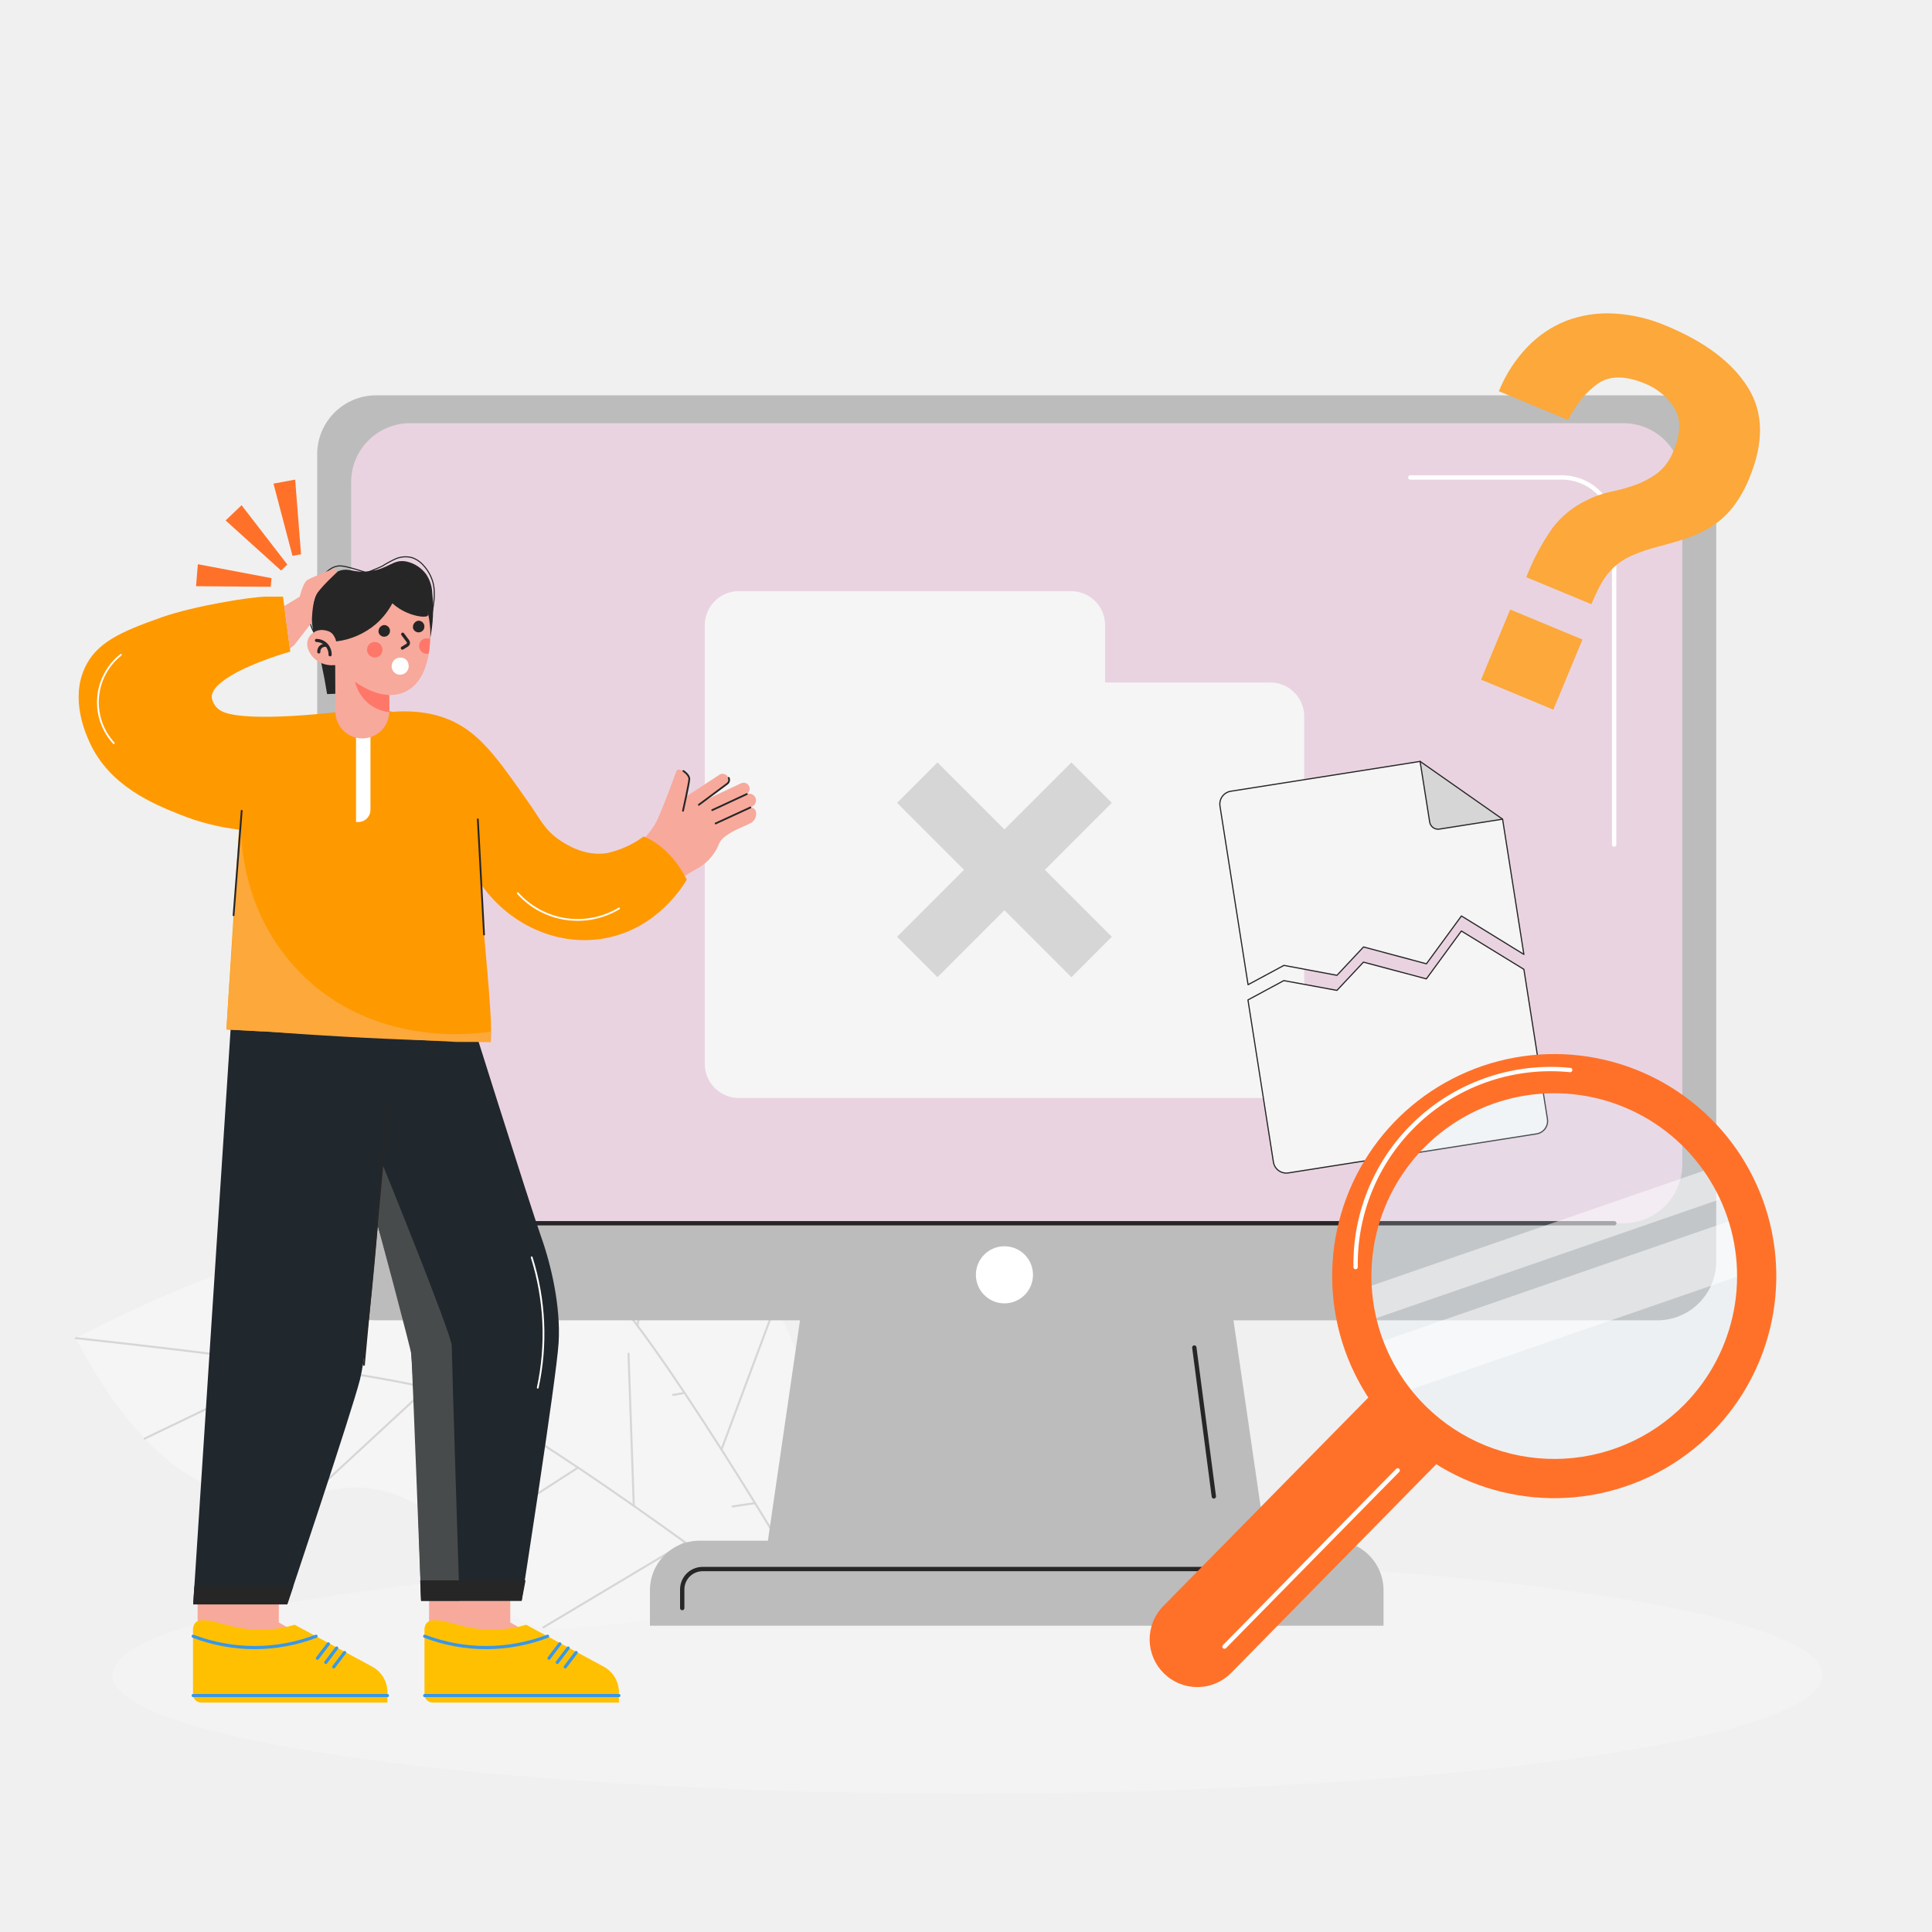
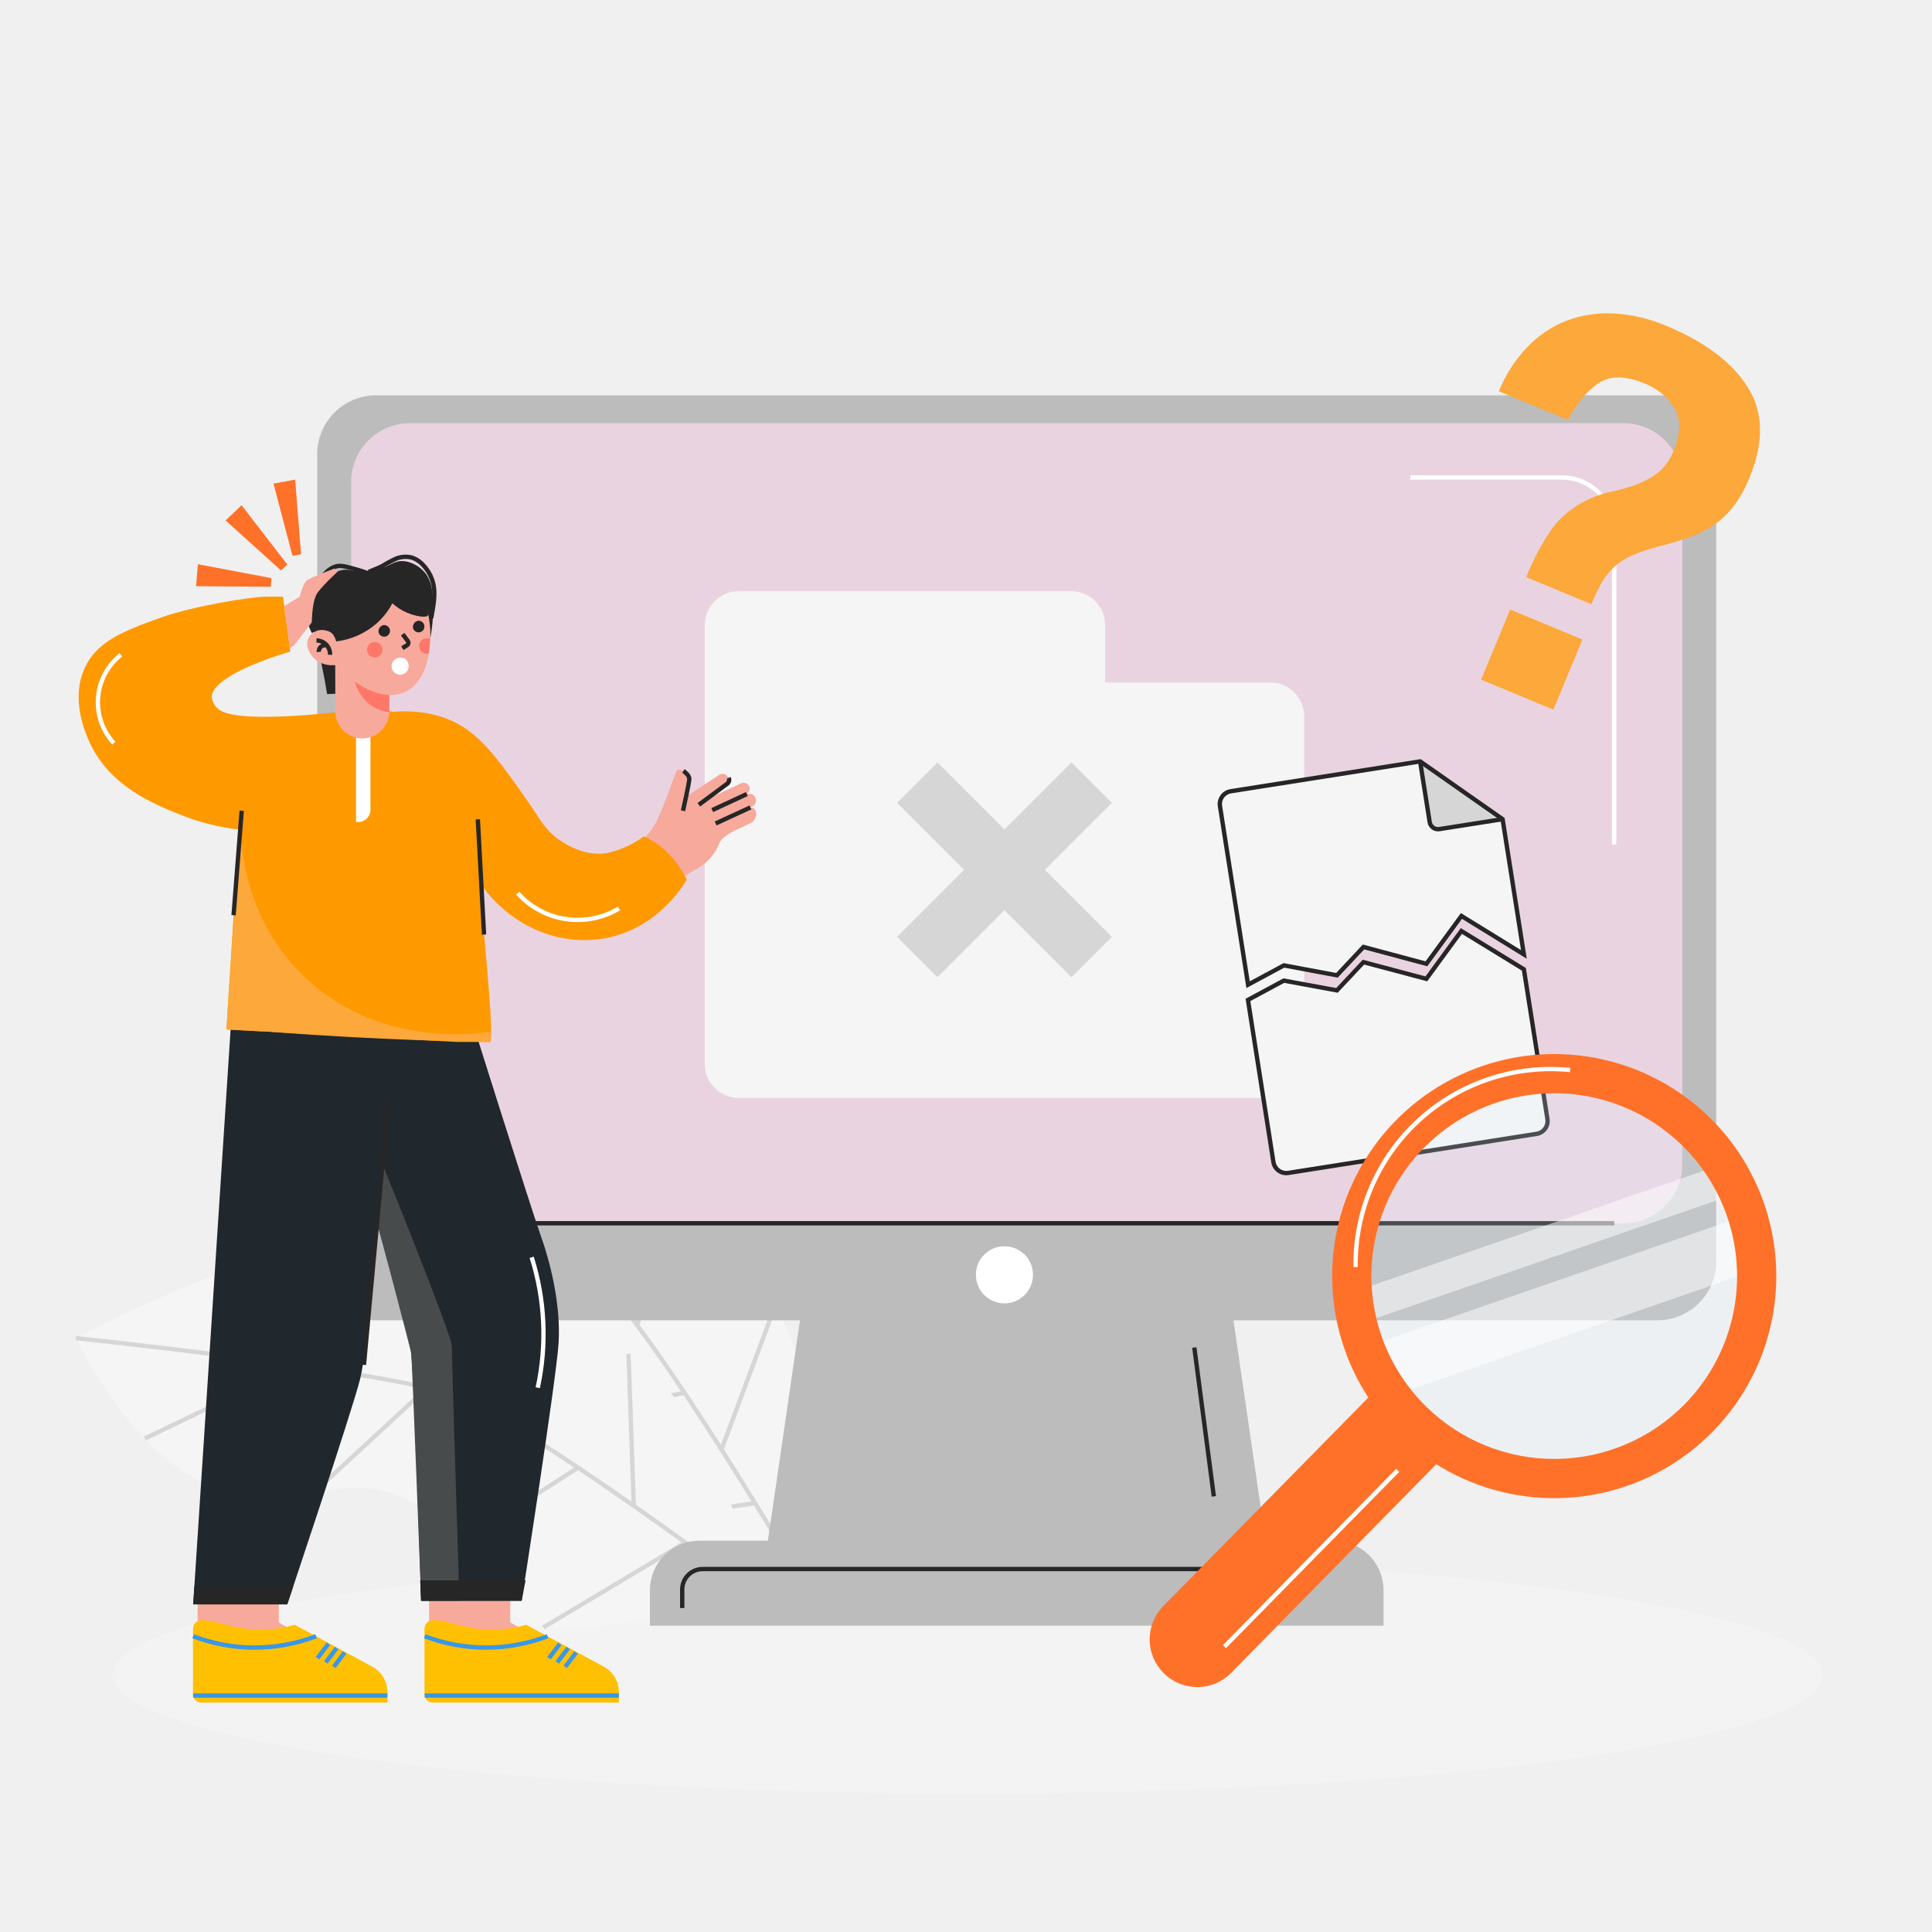
<svg xmlns="http://www.w3.org/2000/svg" width="446" height="446" viewBox="0 0 446 446" fill="none">
  <path opacity="0.5" d="M223.347 414.057C332.378 414.057 420.765 401.801 420.765 386.682C420.765 371.563 332.378 359.307 223.347 359.307C114.316 359.307 25.93 371.563 25.93 386.682C25.93 401.801 114.316 414.057 223.347 414.057Z" fill="#F5F5F5" />
  <path d="M187.826 337.533C187.882 333.758 187.634 329.984 187.085 326.249C186.515 322.387 184.713 310.077 178.219 300.774C168.407 286.707 157.284 292.977 145.884 278.474C139.355 270.151 141.192 265.789 133.735 259.126C127.143 253.248 120.061 251.098 112.523 249.84C93.443 246.7 62.312 249.644 62.312 249.644C64.989 279.812 75.086 292.291 83.837 298.106C96.119 306.277 105.566 301.273 116.519 311.049C130.765 323.796 121.407 338.175 134.689 351.448C134.689 351.448 140.505 357.246 185.658 365.827L187.826 337.533Z" fill="#F5F5F5" />
-   <path d="M185.676 365.8C185.676 365.8 150.79 306.429 137.508 294.797C124.226 283.165 62.312 249.617 62.312 249.617" stroke="#D6D6D6" stroke-width="0.47" stroke-linecap="round" stroke-linejoin="round" />
-   <path d="M107.111 274.932L68.148 277.118" stroke="#D6D6D6" stroke-width="0.47" stroke-linecap="round" stroke-linejoin="round" />
-   <path d="M115.164 279.758L117.751 250.857" stroke="#D6D6D6" stroke-width="0.47" stroke-linecap="round" stroke-linejoin="round" />
-   <path d="M132.879 291.202L99.152 303.664" stroke="#D6D6D6" stroke-width="0.47" stroke-linecap="round" stroke-linejoin="round" />
-   <path d="M147.145 306.018L151.489 284.111" stroke="#D6D6D6" stroke-width="0.47" stroke-linecap="round" stroke-linejoin="round" />
-   <path d="M158.033 321.539L125.359 327.507" stroke="#D6D6D6" stroke-width="0.47" stroke-linecap="round" stroke-linejoin="round" />
-   <path d="M166.555 334.625L178.846 301.701" stroke="#D6D6D6" stroke-width="0.47" stroke-linecap="round" stroke-linejoin="round" />
-   <path d="M174.305 346.997L136.52 352.563" stroke="#D6D6D6" stroke-width="0.47" stroke-linecap="round" stroke-linejoin="round" />
+   <path d="M185.676 365.8C185.676 365.8 150.79 306.429 137.508 294.797C124.226 283.165 62.312 249.617 62.312 249.617" stroke="#D6D6D6" strokeWidth="0.47" strokeLinecap="round" strokeLinejoin="round" />
+   <path d="M107.111 274.932L68.148 277.118" stroke="#D6D6D6" strokeWidth="0.47" strokeLinecap="round" strokeLinejoin="round" />
+   <path d="M115.164 279.758L117.751 250.857" stroke="#D6D6D6" strokeWidth="0.47" strokeLinecap="round" strokeLinejoin="round" />
+   <path d="M132.879 291.202L99.152 303.664" stroke="#D6D6D6" strokeWidth="0.47" strokeLinecap="round" strokeLinejoin="round" />
+   <path d="M147.145 306.018L151.489 284.111" stroke="#D6D6D6" strokeWidth="0.47" strokeLinecap="round" strokeLinejoin="round" />
+   <path d="M158.033 321.539L125.359 327.507" stroke="#D6D6D6" strokeWidth="0.47" strokeLinecap="round" strokeLinejoin="round" />
+   <path d="M166.555 334.625L178.846 301.701" stroke="#D6D6D6" strokeWidth="0.47" strokeLinecap="round" strokeLinejoin="round" />
+   <path d="M174.305 346.997L136.52 352.563" stroke="#D6D6D6" strokeWidth="0.47" strokeLinecap="round" strokeLinejoin="round" />
  <path d="M167.088 342.18C165.696 338.67 164.023 335.279 162.084 332.038C160.095 328.693 153.717 317.998 144.164 311.888C129.723 302.638 121.864 312.682 105.746 303.61C96.54 298.41 96.567 293.682 87.121 290.382C78.78 287.465 71.412 288.17 63.973 289.9C45.143 294.298 17.5 308.909 17.5 308.909C31.46 335.785 45.607 343.438 55.918 345.481C70.387 348.335 77.21 340.129 91.063 344.954C109.091 351.27 105.96 368.146 123.309 375.327C123.309 375.327 130.9 378.467 175.937 369.136L167.088 342.18Z" fill="#F5F5F5" />
-   <path d="M175.91 369.127C175.91 369.127 120.981 327.596 104.256 321.923C87.531 316.25 17.5 308.909 17.5 308.909" stroke="#D6D6D6" stroke-width="0.47" stroke-linecap="round" stroke-linejoin="round" />
-   <path d="M68.578 315.188L33.406 332.092" stroke="#D6D6D6" stroke-width="0.47" stroke-linecap="round" stroke-linejoin="round" />
-   <path d="M77.852 316.562L69.199 288.874" stroke="#D6D6D6" stroke-width="0.47" stroke-linecap="round" stroke-linejoin="round" />
-   <path d="M98.601 320.371L72.207 344.776" stroke="#D6D6D6" stroke-width="0.47" stroke-linecap="round" stroke-linejoin="round" />
-   <path d="M117.448 328.604L113.086 306.705" stroke="#D6D6D6" stroke-width="0.47" stroke-linecap="round" stroke-linejoin="round" />
-   <path d="M133.442 338.791L105.531 356.791" stroke="#D6D6D6" stroke-width="0.47" stroke-linecap="round" stroke-linejoin="round" />
-   <path d="M146.312 347.621L145.09 312.503" stroke="#D6D6D6" stroke-width="0.47" stroke-linecap="round" stroke-linejoin="round" />
-   <path d="M158.212 356.095L125.422 375.684" stroke="#D6D6D6" stroke-width="0.47" stroke-linecap="round" stroke-linejoin="round" />
+   <path d="M175.91 369.127C175.91 369.127 120.981 327.596 104.256 321.923C87.531 316.25 17.5 308.909 17.5 308.909" stroke="#D6D6D6" strokeWidth="0.47" strokeLinecap="round" strokeLinejoin="round" />
+   <path d="M68.578 315.188L33.406 332.092" stroke="#D6D6D6" strokeWidth="0.47" strokeLinecap="round" strokeLinejoin="round" />
+   <path d="M77.852 316.562L69.199 288.874" stroke="#D6D6D6" strokeWidth="0.47" strokeLinecap="round" strokeLinejoin="round" />
+   <path d="M98.601 320.371L72.207 344.776" stroke="#D6D6D6" strokeWidth="0.47" strokeLinecap="round" strokeLinejoin="round" />
+   <path d="M117.448 328.604L113.086 306.705" stroke="#D6D6D6" strokeWidth="0.47" strokeLinecap="round" strokeLinejoin="round" />
+   <path d="M133.442 338.791L105.531 356.791" stroke="#D6D6D6" strokeWidth="0.47" strokeLinecap="round" strokeLinejoin="round" />
+   <path d="M146.312 347.621L145.09 312.503" stroke="#D6D6D6" strokeWidth="0.47" strokeLinecap="round" strokeLinejoin="round" />
+   <path d="M158.212 356.095L125.422 375.684" stroke="#D6D6D6" strokeWidth="0.47" strokeLinecap="round" strokeLinejoin="round" />
  <path d="M294.181 369.574H175.242L186.695 290.926H282.728L294.181 369.574Z" fill="#BCBCBC" />
  <path d="M382.586 91.26H86.826C79.313 91.26 73.223 97.351 73.223 104.863V291.193C73.223 298.706 79.313 304.796 86.826 304.796H382.586C390.099 304.796 396.189 298.706 396.189 291.193V104.863C396.189 97.351 390.099 91.26 382.586 91.26Z" fill="#BCBCBC" />
  <path d="M374.754 97.692H94.665C87.153 97.692 81.062 103.782 81.062 111.295V268.795C81.062 276.308 87.153 282.398 94.665 282.398H374.754C382.266 282.398 388.357 276.308 388.357 268.795V111.295C388.357 103.782 382.266 97.692 374.754 97.692Z" fill="#EAD3E0" />
  <path d="M319.39 375.3H150.035V367.121C150.035 364.089 151.237 361.181 153.377 359.034C155.517 356.888 158.421 355.677 161.453 355.667H307.937C310.975 355.667 313.888 356.874 316.036 359.022C318.184 361.17 319.39 364.083 319.39 367.121V375.3Z" fill="#BCBCBC" />
-   <path d="M91.082 282.389H372.66" stroke="#262626" stroke-linecap="round" stroke-linejoin="round" />
-   <path d="M157.492 371.215V366.915C157.492 365.669 157.987 364.473 158.869 363.591C159.751 362.71 160.946 362.214 162.193 362.214H289.214" stroke="#262626" stroke-linecap="round" stroke-linejoin="round" />
-   <path d="M275.707 311.076L280.212 345.445" stroke="#262626" stroke-linecap="round" stroke-linejoin="round" />
+   <path d="M91.082 282.389H372.66" stroke="#262626" strokeLinecap="round" strokeLinejoin="round" />
+   <path d="M157.492 371.215V366.915C157.492 365.669 157.987 364.473 158.869 363.591C159.751 362.71 160.946 362.214 162.193 362.214H289.214" stroke="#262626" strokeLinecap="round" strokeLinejoin="round" />
+   <path d="M275.707 311.076L280.212 345.445" stroke="#262626" strokeLinecap="round" strokeLinejoin="round" />
  <path d="M231.873 300.881C235.514 300.881 238.465 297.929 238.465 294.289C238.465 290.648 235.514 287.697 231.873 287.697C228.233 287.697 225.281 290.648 225.281 294.289C225.281 297.929 228.233 300.881 231.873 300.881Z" fill="white" />
-   <path d="M325.578 110.225H360.553C363.754 110.225 366.824 111.496 369.087 113.759C371.351 116.023 372.622 119.093 372.622 122.293V194.965" stroke="white" stroke-linecap="round" stroke-linejoin="round" />
+   <path d="M325.578 110.225H360.553C363.754 110.225 366.824 111.496 369.087 113.759C371.351 116.023 372.622 119.093 372.622 122.293V194.965" stroke="white" strokeLinecap="round" strokeLinejoin="round" />
  <path d="M352.339 133.247C353.882 129.266 355.891 125.481 358.324 121.972C360.354 119.27 362.999 117.089 366.04 115.612C367.867 114.653 369.818 113.951 371.838 113.525C373.784 113.125 375.701 112.592 377.573 111.928C379.362 111.282 381.047 110.381 382.578 109.252C384.295 107.889 385.601 106.077 386.351 104.016C388.028 99.972 388.09 96.702 386.538 94.204C384.905 91.611 382.481 89.613 379.625 88.504C375.266 86.72 371.755 86.688 369.091 88.406C366.415 90.19 364.042 93 361.955 96.943L346.014 90.315C347.527 86.536 349.75 83.081 352.562 80.137C355.101 77.471 358.191 75.389 361.616 74.036C365.12 72.725 368.86 72.159 372.596 72.377C376.757 72.612 380.845 73.575 384.674 75.222C393.594 78.915 399.865 83.646 403.486 89.414C407.108 95.182 407.232 102.143 403.861 110.296C402.931 112.642 401.695 114.856 400.186 116.879C398.882 118.579 397.312 120.058 395.538 121.259C393.725 122.454 391.768 123.416 389.714 124.122C387.567 124.871 385.188 125.576 382.578 126.236C380.525 126.767 378.518 127.459 376.574 128.305C375.063 128.974 373.675 129.894 372.471 131.026C371.348 132.101 370.395 133.34 369.644 134.701C368.794 136.249 368.034 137.846 367.369 139.482L352.339 133.247ZM341.902 156.894L348.628 140.704L365.308 147.635L358.583 163.825L341.902 156.894Z" fill="#FCA83A" />
  <path d="M255.11 157.545V144.326C255.112 143.294 254.909 142.272 254.515 141.319C254.122 140.366 253.544 139.499 252.814 138.769C252.085 138.04 251.22 137.461 250.267 137.066C249.314 136.67 248.292 136.467 247.261 136.467H170.549C169.517 136.467 168.496 136.67 167.543 137.066C166.59 137.461 165.724 138.04 164.995 138.769C164.266 139.499 163.688 140.366 163.294 141.319C162.9 142.272 162.698 143.294 162.699 144.326V245.612C162.699 247.694 163.526 249.691 164.998 251.163C166.47 252.635 168.467 253.462 170.549 253.462H293.226C295.307 253.462 297.304 252.635 298.776 251.163C300.248 249.691 301.075 247.694 301.075 245.612V165.395C301.075 163.313 300.248 161.316 298.776 159.844C297.304 158.372 295.307 157.545 293.226 157.545H255.11Z" fill="#F5F5F5" />
  <path d="M247.333 176.01L231.875 191.468L216.416 176.01L207.086 185.34L222.544 200.798L207.086 216.257L216.416 225.587L231.875 210.129L247.333 225.587L256.663 216.257L241.205 200.798L256.663 185.34L247.333 176.01Z" fill="#D6D6D6" />
  <path d="M64.367 374.542V364.364H45.617V392.355L87.943 393.033V387.94L64.367 374.542Z" fill="#F7A99C" />
  <path d="M89.438 393.033V390.616C89.433 389.401 89.098 388.21 88.47 387.17C87.842 386.13 86.943 385.28 85.87 384.711L68.03 375.077C64.035 376.245 59.83 376.51 55.72 375.853C51.02 375.059 46.542 372.927 45.016 374.711C44.665 375.183 44.5 375.767 44.553 376.353V391.151C44.555 391.649 44.754 392.127 45.106 392.479C45.459 392.832 45.936 393.031 46.435 393.033H89.438Z" fill="#FFC001" />
-   <path d="M89.439 391.419H44.598" stroke="#3897E9" stroke-width="0.73" stroke-linecap="round" stroke-linejoin="round" />
-   <path d="M79.557 381.482L77.051 384.8" stroke="#3897E9" stroke-width="0.73" stroke-linecap="round" stroke-linejoin="round" />
-   <path d="M77.718 380.447L75.211 383.765" stroke="#3897E9" stroke-width="0.73" stroke-linecap="round" stroke-linejoin="round" />
-   <path d="M75.801 379.484L73.285 382.802" stroke="#3897E9" stroke-width="0.73" stroke-linecap="round" stroke-linejoin="round" />
-   <path d="M72.963 377.726C63.829 381.212 53.732 381.212 44.598 377.726" stroke="#3897E9" stroke-width="0.73" stroke-linecap="round" stroke-linejoin="round" />
+   <path d="M89.439 391.419H44.598" stroke="#3897E9" strokeWidth="0.73" strokeLinecap="round" strokeLinejoin="round" />
+   <path d="M79.557 381.482L77.051 384.8" stroke="#3897E9" strokeWidth="0.73" strokeLinecap="round" strokeLinejoin="round" />
+   <path d="M77.718 380.447L75.211 383.765" stroke="#3897E9" strokeWidth="0.73" strokeLinecap="round" strokeLinejoin="round" />
+   <path d="M75.801 379.484L73.285 382.802" stroke="#3897E9" strokeWidth="0.73" strokeLinecap="round" strokeLinejoin="round" />
+   <path d="M72.963 377.726C63.829 381.212 53.732 381.212 44.598 377.726" stroke="#3897E9" strokeWidth="0.73" strokeLinecap="round" strokeLinejoin="round" />
  <path d="M117.796 374.542V364.364H99.055V392.355L141.38 393.033V387.94L117.796 374.542Z" fill="#F7A99C" />
  <path d="M142.879 393.033V390.616C142.874 389.401 142.54 388.21 141.911 387.17C141.283 386.13 140.385 385.28 139.311 384.711L121.471 375.077C117.476 376.245 113.272 376.51 109.162 375.853C104.47 375.059 99.983 372.927 98.458 374.711C98.107 375.183 97.942 375.767 97.994 376.353V391.151C97.994 391.649 98.191 392.126 98.542 392.479C98.893 392.831 99.37 393.031 99.867 393.033H142.879Z" fill="#FFC001" />
-   <path d="M142.88 391.419H98.039" stroke="#3897E9" stroke-width="0.73" stroke-linecap="round" stroke-linejoin="round" />
-   <path d="M132.996 381.482L130.48 384.8" stroke="#3897E9" stroke-width="0.73" stroke-linecap="round" stroke-linejoin="round" />
-   <path d="M131.16 380.447L128.645 383.765" stroke="#3897E9" stroke-width="0.73" stroke-linecap="round" stroke-linejoin="round" />
-   <path d="M129.233 379.484L126.727 382.802" stroke="#3897E9" stroke-width="0.73" stroke-linecap="round" stroke-linejoin="round" />
-   <path d="M126.405 377.726C117.271 381.212 107.173 381.212 98.039 377.726" stroke="#3897E9" stroke-width="0.73" stroke-linecap="round" stroke-linejoin="round" />
+   <path d="M142.88 391.419H98.039" stroke="#3897E9" strokeWidth="0.73" strokeLinecap="round" strokeLinejoin="round" />
+   <path d="M132.996 381.482L130.48 384.8" stroke="#3897E9" strokeWidth="0.73" strokeLinecap="round" strokeLinejoin="round" />
+   <path d="M131.16 380.447L128.645 383.765" stroke="#3897E9" strokeWidth="0.73" strokeLinecap="round" strokeLinejoin="round" />
+   <path d="M129.233 379.484L126.727 382.802" stroke="#3897E9" strokeWidth="0.73" strokeLinecap="round" strokeLinejoin="round" />
+   <path d="M126.405 377.726C117.271 381.212 107.173 381.212 98.039 377.726" stroke="#3897E9" strokeWidth="0.73" strokeLinecap="round" strokeLinejoin="round" />
  <path d="M107.038 229.583C107.038 229.583 122.469 278.643 124.878 285.395C127.286 292.148 129.463 301.683 128.954 309.997C128.446 318.31 120.418 369.538 120.418 369.538H97.226C97.226 369.538 95.584 315.42 94.79 311.183C93.997 306.946 87.217 282.951 87.217 282.951C87.217 282.951 84.97 311.014 83.105 318.444C81.241 325.874 66.309 370.35 66.309 370.35H44.598L53.758 229.583H107.038Z" fill="#20272D" />
  <path d="M142.453 199.701C142.453 199.701 149.83 193.457 151.694 189.354C153.291 185.857 155.521 179.702 156.154 178.008C156.201 177.884 156.29 177.781 156.407 177.719C156.524 177.656 156.659 177.638 156.788 177.669L157.225 177.776C157.55 177.851 157.857 177.99 158.129 178.185C158.4 178.381 158.63 178.628 158.805 178.912C158.98 179.197 159.097 179.513 159.149 179.843C159.2 180.174 159.186 180.511 159.107 180.835L158.375 183.904L166.162 178.792C166.465 178.631 166.816 178.588 167.148 178.671C167.481 178.753 167.77 178.957 167.961 179.241C168.152 179.525 168.231 179.87 168.182 180.209C168.133 180.548 167.96 180.857 167.697 181.076L162.559 184.822L171.095 180.817C171.411 180.675 171.767 180.655 172.097 180.761C172.426 180.866 172.705 181.09 172.879 181.388C173.063 181.711 173.11 182.094 173.011 182.452C172.913 182.81 172.676 183.114 172.353 183.297H172.451C172.843 183.162 173.272 183.188 173.644 183.37C174.016 183.551 174.301 183.873 174.436 184.265C174.571 184.656 174.544 185.086 174.363 185.458C174.181 185.83 173.859 186.115 173.468 186.25L172.924 186.464C173.091 186.412 173.268 186.395 173.442 186.416C173.617 186.437 173.785 186.494 173.935 186.584C174.086 186.674 174.216 186.795 174.317 186.939C174.418 187.083 174.487 187.246 174.521 187.418C174.618 187.92 174.554 188.44 174.338 188.903C174.122 189.366 173.764 189.749 173.316 189.996C171.015 191.191 169.525 191.503 167.34 193.136C165.618 194.429 166.225 195.259 164.378 197.596C162.131 200.468 160.222 200.548 156.35 203.394C154.282 204.948 152.402 206.738 150.749 208.728L142.453 199.701Z" fill="#F7A99C" />
-   <path d="M168.219 179.569C168.328 179.8 168.353 180.062 168.29 180.309C168.226 180.557 168.078 180.774 167.871 180.924C167.122 181.495 161.324 185.786 161.324 185.786" stroke="#262626" stroke-width="0.41" stroke-linecap="round" stroke-linejoin="round" />
-   <path d="M172.406 183.306L164.414 187.017" stroke="#262626" stroke-width="0.41" stroke-linecap="round" stroke-linejoin="round" />
-   <path d="M173.227 186.401L165.199 190.094" stroke="#262626" stroke-width="0.41" stroke-linecap="round" stroke-linejoin="round" />
-   <path d="M157.757 177.981C157.757 177.981 159.158 178.873 159.122 179.854C159.086 180.835 157.668 187.168 157.668 187.168" stroke="#262626" stroke-width="0.41" stroke-linecap="round" stroke-linejoin="round" />
+   <path d="M168.219 179.569C168.328 179.8 168.353 180.062 168.29 180.309C168.226 180.557 168.078 180.774 167.871 180.924C167.122 181.495 161.324 185.786 161.324 185.786" stroke="#262626" strokeWidth="0.41" strokeLinecap="round" strokeLinejoin="round" />
+   <path d="M172.406 183.306L164.414 187.017" stroke="#262626" strokeWidth="0.41" strokeLinecap="round" strokeLinejoin="round" />
+   <path d="M173.227 186.401L165.199 190.094" stroke="#262626" strokeWidth="0.41" strokeLinecap="round" strokeLinejoin="round" />
+   <path d="M157.757 177.981C157.757 177.981 159.158 178.873 159.122 179.854C159.086 180.835 157.668 187.168 157.668 187.168" stroke="#262626" strokeWidth="0.41" strokeLinecap="round" strokeLinejoin="round" />
  <path d="M97.228 369.538C97.228 369.538 95.123 314.047 94.954 312.619C94.784 311.192 86.926 281.81 86.926 281.81L88.326 268.831C88.326 268.831 104.284 308.079 104.284 310.693C104.284 313.306 106.068 369.565 106.068 369.565L97.228 369.538Z" fill="#484B4C" />
-   <path d="M84.016 315.081L89.68 253.765" stroke="#262626" stroke-width="0.41" stroke-linecap="round" stroke-linejoin="round" />
+   <path d="M84.016 315.081L89.68 253.765" stroke="#262626" strokeWidth="0.41" strokeLinecap="round" strokeLinejoin="round" />
  <path d="M121.32 364.828H97.004L97.191 369.538H120.428L121.32 364.828Z" fill="#262626" />
  <path d="M67.718 366.175H44.874L44.598 370.385H66.309L67.718 366.175Z" fill="#262626" />
-   <path d="M122.738 290.248C125.815 299.99 126.298 310.367 124.139 320.353" stroke="white" stroke-width="0.41" stroke-linecap="round" stroke-linejoin="round" />
+   <path d="M122.738 290.248C125.815 299.99 126.298 310.367 124.139 320.353" stroke="white" strokeWidth="0.41" strokeLinecap="round" strokeLinejoin="round" />
  <path d="M148.581 193.109C146.075 194.955 143.209 196.255 140.17 196.927C134.916 197.819 130.358 194.733 129.136 193.903C125.809 191.628 124.578 188.935 122.374 185.777C115.845 176.438 111.795 170.613 106.122 167.348C103.187 165.653 98.29 163.736 90.557 164.324C88.826 163.709 86.097 164.199 84.206 164.199H79.585C76.552 164.565 54.208 167.161 50.408 163.673C49.566 162.994 49.02 162.016 48.883 160.944C48.883 159.82 49.569 158.651 51.425 157.242C55.947 153.799 64.252 151.23 67.026 150.409L65.331 137.734H61.602C57.865 137.734 44.654 139.937 37.518 142.435C27.528 145.922 22.176 148.465 19.536 154.254C16.235 161.506 19.759 169.302 20.669 171.326C25.253 181.469 35.431 185.598 41.568 188.051C45.925 189.805 50.497 190.969 55.162 191.512L52.272 237.656L105.301 240.537H113.285C113.9 233.481 110.85 211.582 111.242 204.42C118.012 213.848 129.234 218.602 139.875 216.56C151.668 214.294 157.59 204.678 158.554 203.064C154.424 194.947 148.581 193.109 148.581 193.109Z" fill="#FF9900" />
  <path d="M82.18 167.741H85.525V186.937C85.525 187.687 85.227 188.406 84.697 188.936C84.166 189.466 83.447 189.764 82.697 189.764H82.189V167.741H82.18Z" fill="white" />
  <path d="M113.345 238.102C111.498 238.441 86.415 242.624 68.682 223.892C53.715 208.095 55.481 188.096 55.793 185.135C54.871 199.02 53.941 212.903 53.001 226.782H52.947L52.27 237.656L60.583 238.102V238.048C72.982 239.029 85.767 239.743 98.939 240.189C103.762 240.349 108.519 240.465 113.211 240.537L113.345 238.102Z" fill="#FCA83A" />
  <path d="M99.286 147.528C99.999 144.028 100.168 140.438 99.785 136.886C99.723 135.316 99.219 133.795 98.331 132.498C97.23 131.046 95.65 130.032 93.871 129.634C90.66 128.992 89.848 131.32 85.281 131.882C81.339 132.373 80.563 130.812 77.913 131.936C75.023 133.158 73.596 136.021 73.159 136.895C72.404 138.472 71.985 140.188 71.928 141.935C71.882 143.446 72.09 144.953 72.544 146.395C73.78 150.95 74.772 155.569 75.514 160.23L77.36 160.159L99.286 147.528Z" fill="#262626" />
  <path d="M83.669 170.47C82.013 170.47 80.424 169.812 79.253 168.641C78.082 167.47 77.425 165.882 77.425 164.226L77.371 150.784H89.859V164.226C89.859 165.873 89.209 167.453 88.049 168.622C86.89 169.792 85.315 170.456 83.669 170.47Z" fill="#F7A99C" />
  <path d="M89.877 160.444L81.742 156.261C82.041 158.708 83.275 160.946 85.185 162.505C86.546 163.557 88.174 164.209 89.886 164.387L89.877 160.444Z" fill="#FF7769" />
  <path d="M77.043 146.645C77.043 146.44 76.472 146.136 76.302 146.029C76.025 145.851 75.725 145.71 75.41 145.61C74.797 145.409 74.141 145.375 73.511 145.512C72.877 145.654 72.298 145.976 71.844 146.44C71.39 146.904 71.079 147.489 70.951 148.126C70.851 148.878 70.981 149.643 71.325 150.32C71.813 151.354 72.607 152.214 73.6 152.782C74.42 153.246 75.335 153.514 76.276 153.567C76.976 153.585 77.677 153.55 78.372 153.46C77.926 151.194 77.489 148.964 77.043 146.645Z" fill="#F7A99C" />
  <path d="M75.33 146.779C75.96 150.732 78.043 154.308 81.173 156.805C82.065 157.492 87.89 162.068 93.233 159.838C100.101 156.965 99.352 145.69 99.307 145.084C99.138 143.014 98.656 136.931 93.625 133.693C92.276 132.848 90.774 132.277 89.204 132.013C87.634 131.75 86.028 131.798 84.477 132.156C82.926 132.514 81.46 133.174 80.165 134.099C78.869 135.024 77.769 136.196 76.927 137.546C75.279 140.323 74.711 143.61 75.33 146.779Z" fill="#F7A99C" />
  <path d="M95.362 145.084C95.446 145.323 95.596 145.534 95.794 145.692C95.993 145.85 96.232 145.948 96.484 145.976C96.736 146.004 96.991 145.961 97.22 145.85C97.448 145.739 97.641 145.567 97.775 145.352C97.909 145.136 97.98 144.888 97.98 144.634C97.979 144.38 97.907 144.132 97.771 143.918C97.635 143.703 97.442 143.531 97.213 143.422C96.984 143.313 96.729 143.27 96.477 143.3C96.093 143.389 95.76 143.627 95.551 143.961C95.342 144.296 95.274 144.699 95.362 145.084Z" fill="#262626" />
  <path d="M87.415 146.083C87.499 146.322 87.648 146.533 87.847 146.691C88.046 146.849 88.285 146.948 88.537 146.976C88.789 147.004 89.044 146.96 89.272 146.849C89.501 146.739 89.693 146.566 89.828 146.351C89.962 146.136 90.033 145.887 90.032 145.633C90.032 145.379 89.959 145.131 89.824 144.917C89.688 144.702 89.495 144.531 89.266 144.421C89.037 144.312 88.781 144.27 88.529 144.299C88.339 144.342 88.158 144.423 87.999 144.536C87.839 144.649 87.704 144.793 87.6 144.959C87.496 145.124 87.427 145.309 87.395 145.502C87.363 145.695 87.37 145.893 87.415 146.083Z" fill="#262626" />
-   <path d="M92.963 146.404L94.185 148.045C94.232 148.116 94.264 148.195 94.28 148.279C94.295 148.362 94.294 148.447 94.277 148.53C94.26 148.613 94.226 148.692 94.178 148.762C94.13 148.832 94.069 148.891 93.998 148.937L92.883 149.615" stroke="#262626" stroke-width="0.73" stroke-linecap="round" stroke-linejoin="round" />
+   <path d="M92.963 146.404L94.185 148.045C94.232 148.116 94.264 148.195 94.28 148.279C94.295 148.362 94.294 148.447 94.277 148.53C94.26 148.613 94.226 148.692 94.178 148.762C94.13 148.832 94.069 148.891 93.998 148.937L92.883 149.615" stroke="#262626" strokeWidth="0.73" strokeLinecap="round" strokeLinejoin="round" />
  <path d="M84.739 150.231C84.787 150.579 84.937 150.905 85.17 151.168C85.402 151.431 85.707 151.62 86.046 151.711C86.386 151.801 86.744 151.79 87.077 151.677C87.41 151.565 87.702 151.357 87.917 151.079C88.132 150.801 88.26 150.466 88.286 150.116C88.311 149.766 88.233 149.416 88.06 149.11C87.888 148.804 87.629 148.556 87.315 148.397C87.002 148.238 86.649 148.174 86.3 148.215C86.064 148.242 85.837 148.317 85.63 148.433C85.423 148.55 85.242 148.707 85.096 148.895C84.951 149.082 84.844 149.297 84.783 149.527C84.722 149.756 84.707 149.996 84.739 150.231Z" fill="#FF7769" />
-   <path d="M76.202 151.158C76.214 150.69 76.126 150.224 75.945 149.792C75.763 149.36 75.492 148.972 75.15 148.652C74.572 148.144 73.832 147.856 73.062 147.84" stroke="#262626" stroke-width="0.73" stroke-linecap="round" stroke-linejoin="round" />
-   <path d="M75.256 148.964C75.023 148.932 74.785 148.955 74.562 149.031C74.34 149.107 74.137 149.234 73.972 149.401C73.84 149.55 73.739 149.724 73.674 149.912C73.61 150.1 73.584 150.3 73.597 150.498" stroke="#262626" stroke-width="0.73" stroke-linecap="round" stroke-linejoin="round" />
+   <path d="M76.202 151.158C76.214 150.69 76.126 150.224 75.945 149.792C75.763 149.36 75.492 148.972 75.15 148.652C74.572 148.144 73.832 147.856 73.062 147.84" stroke="#262626" strokeWidth="0.73" strokeLinecap="round" strokeLinejoin="round" />
+   <path d="M75.256 148.964C75.023 148.932 74.785 148.955 74.562 149.031C74.34 149.107 74.137 149.234 73.972 149.401C73.84 149.55 73.739 149.724 73.674 149.912C73.61 150.1 73.584 150.3 73.597 150.498" stroke="#262626" strokeWidth="0.73" strokeLinecap="round" strokeLinejoin="round" />
  <path d="M75.17 145.548C75.75 145.623 76.291 145.883 76.713 146.288C77.152 146.8 77.459 147.413 77.605 148.072C80.993 147.669 84.187 146.272 86.784 144.058C88.328 142.709 89.613 141.088 90.575 139.277C91.561 140.159 92.681 140.878 93.893 141.409C95.935 142.301 98.478 142.702 98.817 142.024C98.841 141.609 98.793 141.192 98.674 140.793C98.619 140.444 98.542 140.098 98.442 139.759C98.189 139.02 97.864 138.309 97.47 137.636C96.68 136.284 95.642 135.095 94.41 134.13C93.61 133.511 92.735 132.995 91.805 132.596C90.097 131.923 88.262 131.63 86.429 131.738C84.596 131.845 82.808 132.351 81.191 133.22C78.694 134.666 76.704 136.846 75.491 139.464C75.064 140.525 74.799 141.643 74.706 142.782C74.632 143.49 74.695 144.205 74.893 144.888C74.972 145.113 75.064 145.333 75.17 145.548Z" fill="#262626" />
  <path d="M98.325 147.376C98.654 147.34 98.987 147.392 99.288 147.528C99.246 148.664 99.133 149.796 98.949 150.918C98.89 150.922 98.83 150.922 98.771 150.918C98.298 150.977 97.82 150.846 97.444 150.553C97.068 150.26 96.823 149.83 96.764 149.357C96.705 148.883 96.836 148.406 97.129 148.03C97.421 147.653 97.852 147.409 98.325 147.35V147.376Z" fill="#FF7769" />
-   <path d="M85.095 132.391C84.506 132.168 83.65 131.856 82.588 131.552C80.269 130.883 79.11 130.553 78.048 130.66C74.962 131.062 73.178 135.12 72.438 136.842C71.47 138.771 71.121 140.951 71.439 143.086C71.62 144.071 71.954 145.022 72.429 145.905" stroke="#262626" stroke-width="0.25" stroke-linecap="round" stroke-linejoin="round" />
-   <path d="M85.098 132.016C86.141 131.561 87.256 131.186 88.264 130.669C89.265 130.041 90.305 129.478 91.377 128.983C92.559 128.494 93.868 128.403 95.106 128.725C96.145 129.084 97.069 129.716 97.782 130.553C98.784 131.641 99.517 132.949 99.923 134.371C100.681 137.1 100.003 139.955 99.557 142.675" stroke="#262626" stroke-width="0.25" stroke-linecap="round" stroke-linejoin="round" />
+   <path d="M85.095 132.391C84.506 132.168 83.65 131.856 82.588 131.552C80.269 130.883 79.11 130.553 78.048 130.66C74.962 131.062 73.178 135.12 72.438 136.842C71.47 138.771 71.121 140.951 71.439 143.086C71.62 144.071 71.954 145.022 72.429 145.905" stroke="#262626" strokeWidth="0.25" strokeLinecap="round" strokeLinejoin="round" />
+   <path d="M85.098 132.016C86.141 131.561 87.256 131.186 88.264 130.669C89.265 130.041 90.305 129.478 91.377 128.983C92.559 128.494 93.868 128.403 95.106 128.725C96.145 129.084 97.069 129.716 97.782 130.553C98.784 131.641 99.517 132.949 99.923 134.371C100.681 137.1 100.003 139.955 99.557 142.675" stroke="#262626" strokeWidth="0.25" strokeLinecap="round" strokeLinejoin="round" />
  <path d="M94.311 153.424C94.386 153.823 94.337 154.235 94.169 154.604C94.001 154.974 93.724 155.282 93.374 155.488C93.025 155.694 92.621 155.787 92.216 155.755C91.812 155.722 91.427 155.566 91.115 155.307C90.803 155.048 90.578 154.699 90.472 154.308C90.365 153.916 90.382 153.502 90.52 153.12C90.657 152.739 90.909 152.409 91.242 152.176C91.574 151.943 91.969 151.818 92.375 151.818C92.844 151.776 93.311 151.921 93.674 152.222C94.037 152.523 94.266 152.955 94.311 153.424Z" fill="white" />
  <path d="M65.625 139.91L69.193 137.734C69.193 137.734 69.924 134.594 70.915 133.925C71.905 133.256 77.159 131.249 77.159 131.249L77.926 131.971C77.926 131.971 73.805 135.736 72.948 137.404C72.092 139.072 71.94 143.728 71.94 143.728L67.909 148.946L66.918 149.687L65.625 139.91Z" fill="#F7A99C" />
-   <path d="M55.795 187.168L53.922 211.279" stroke="#262626" stroke-width="0.41" stroke-linecap="round" stroke-linejoin="round" />
-   <path d="M110.305 189.14L111.741 215.739" stroke="#262626" stroke-width="0.41" stroke-linecap="round" stroke-linejoin="round" />
-   <path d="M27.909 151.158C26.402 152.349 25.156 153.837 24.25 155.531C23.344 157.224 22.797 159.086 22.643 161.001C22.489 162.915 22.731 164.841 23.355 166.657C23.979 168.474 24.97 170.142 26.268 171.558" stroke="white" stroke-width="0.41" stroke-linecap="round" stroke-linejoin="round" />
-   <path d="M119.527 206.195C122.408 209.408 126.318 211.517 130.585 212.158C134.852 212.8 139.209 211.934 142.907 209.709" stroke="white" stroke-width="0.41" stroke-linecap="round" stroke-linejoin="round" />
+   <path d="M55.795 187.168L53.922 211.279" stroke="#262626" strokeWidth="0.41" strokeLinecap="round" strokeLinejoin="round" />
+   <path d="M110.305 189.14L111.741 215.739" stroke="#262626" strokeWidth="0.41" strokeLinecap="round" strokeLinejoin="round" />
+   <path d="M27.909 151.158C26.402 152.349 25.156 153.837 24.25 155.531C23.344 157.224 22.797 159.086 22.643 161.001C22.489 162.915 22.731 164.841 23.355 166.657C23.979 168.474 24.97 170.142 26.268 171.558" stroke="white" strokeWidth="0.41" strokeLinecap="round" strokeLinejoin="round" />
+   <path d="M119.527 206.195C122.408 209.408 126.318 211.517 130.585 212.158C134.852 212.8 139.209 211.934 142.907 209.709" stroke="white" strokeWidth="0.41" strokeLinecap="round" strokeLinejoin="round" />
  <path d="M288.062 227.317L296.331 222.857L308.632 225.15L314.769 218.603L329.29 222.492L337.372 211.449L351.769 220.324L346.863 189.104L327.827 175.769L284.119 182.655C283.333 182.78 282.627 183.212 282.158 183.855C281.688 184.498 281.492 185.302 281.613 186.089L288.062 227.317Z" fill="#F5F5F5" />
  <path d="M332.27 191.397L346.863 189.104L327.828 175.769L330.04 189.764C330.079 190.018 330.168 190.261 330.301 190.481C330.435 190.7 330.61 190.891 330.817 191.042C331.024 191.194 331.259 191.303 331.508 191.364C331.758 191.425 332.017 191.436 332.27 191.397Z" fill="#D6D6D6" />
-   <path d="M327.828 175.769L330.04 189.764C330.079 190.019 330.168 190.263 330.302 190.483C330.436 190.703 330.612 190.894 330.82 191.046C331.028 191.198 331.264 191.307 331.515 191.367C331.765 191.427 332.025 191.437 332.279 191.397L346.863 189.104" stroke="#262626" stroke-width="0.27" stroke-linecap="round" stroke-linejoin="round" />
+   <path d="M327.828 175.769L330.04 189.764C330.079 190.019 330.168 190.263 330.302 190.483C330.436 190.703 330.612 190.894 330.82 191.046C331.028 191.198 331.264 191.307 331.515 191.367C331.765 191.427 332.025 191.437 332.279 191.397L346.863 189.104" stroke="#262626" strokeWidth="0.27" strokeLinecap="round" strokeLinejoin="round" />
  <path d="M293.959 268.269C294.02 268.659 294.157 269.033 294.363 269.37C294.569 269.706 294.839 269.999 295.158 270.231C295.477 270.463 295.838 270.63 296.222 270.722C296.606 270.814 297.004 270.829 297.393 270.767L354.713 261.749C355.5 261.624 356.204 261.192 356.672 260.548C357.14 259.904 357.334 259.101 357.211 258.314L351.77 223.767L337.346 214.919L329.265 225.97L314.743 222.108L308.633 228.629L296.359 226.372L288.09 230.832L293.959 268.269Z" fill="#F5F5F5" />
-   <path d="M288.115 227.317L296.393 222.857L308.631 225.15L314.768 218.603L329.29 222.492L337.371 211.449L351.786 220.324L346.871 189.104L327.836 175.769L284.128 182.655C283.341 182.78 282.637 183.212 282.169 183.856C281.7 184.499 281.507 185.303 281.63 186.089L288.115 227.317Z" stroke="#262626" stroke-width="0.27" stroke-linecap="round" stroke-linejoin="round" />
-   <path d="M293.968 268.269C294.093 269.055 294.525 269.76 295.169 270.228C295.813 270.696 296.616 270.89 297.402 270.767L354.722 261.749C355.112 261.688 355.486 261.551 355.823 261.345C356.159 261.139 356.452 260.869 356.684 260.55C356.916 260.231 357.083 259.869 357.175 259.486C357.267 259.102 357.282 258.704 357.22 258.314L351.788 223.767L337.355 214.919L329.273 225.97L314.752 222.108L308.633 228.629L296.368 226.372L288.09 230.832L293.968 268.269Z" stroke="#262626" stroke-width="0.27" stroke-linecap="round" stroke-linejoin="round" />
+   <path d="M288.115 227.317L296.393 222.857L308.631 225.15L314.768 218.603L329.29 222.492L337.371 211.449L351.786 220.324L346.871 189.104L327.836 175.769L284.128 182.655C283.341 182.78 282.637 183.212 282.169 183.856C281.7 184.499 281.507 185.303 281.63 186.089L288.115 227.317Z" stroke="#262626" strokeWidth="0.27" strokeLinecap="round" strokeLinejoin="round" />
+   <path d="M293.968 268.269C294.093 269.055 294.525 269.76 295.169 270.228C295.813 270.696 296.616 270.89 297.402 270.767L354.722 261.749C355.112 261.688 355.486 261.551 355.823 261.345C356.159 261.139 356.452 260.869 356.684 260.55C356.916 260.231 357.083 259.869 357.175 259.486C357.267 259.102 357.282 258.704 357.22 258.314L351.788 223.767L337.355 214.919L329.273 225.97L314.752 222.108L308.633 228.629L296.368 226.372L288.09 230.832L293.968 268.269Z" stroke="#262626" strokeWidth="0.27" strokeLinecap="round" strokeLinejoin="round" />
  <path d="M66.327 130.321L64.882 131.704L52.082 120.144L55.766 116.629L66.327 130.321Z" fill="#FF7129" />
  <path d="M69.493 127.949L67.522 128.314L63.133 111.643L68.137 110.715L69.493 127.949Z" fill="#FF7129" />
  <path d="M62.67 133.461L62.509 135.459L45.258 135.325L45.677 130.25L62.67 133.461Z" fill="#FF7129" />
  <path d="M268.679 386.29C267.65 385.279 266.831 384.075 266.267 382.748C265.704 381.42 265.407 379.995 265.395 378.552C265.383 377.11 265.654 375.68 266.195 374.343C266.735 373.006 267.534 371.788 268.545 370.76L319.112 319.336L334.785 334.732L284.208 386.191C283.195 387.218 281.99 388.034 280.661 388.595C279.332 389.155 277.906 389.448 276.464 389.457C275.022 389.466 273.592 389.191 272.256 388.648C270.92 388.104 269.705 387.303 268.679 386.29Z" fill="#FF7129" />
  <path opacity="0.2" d="M358.128 339.816C382.656 339.816 402.54 319.932 402.54 295.404C402.54 270.875 382.656 250.991 358.128 250.991C333.599 250.991 313.715 270.875 313.715 295.404C313.715 319.932 333.599 339.816 358.128 339.816Z" fill="#DCF0FF" />
  <path opacity="0.5" d="M317.238 310.247C318.758 314.295 320.862 318.099 323.482 321.539L403.182 293.977C403.121 289.648 402.429 285.351 401.131 281.221L317.238 310.247Z" fill="white" />
  <path opacity="0.5" d="M314.492 297.527C314.655 300.053 315.037 302.56 315.634 305.019L399.188 276.119C398.135 273.816 396.888 271.608 395.459 269.518L314.492 297.527Z" fill="white" />
  <path d="M394.726 258.029C387.496 250.921 378.32 246.118 368.359 244.225C358.398 242.333 348.1 243.436 338.766 247.397C329.433 251.357 321.483 257.997 315.923 266.475C310.363 274.954 307.442 284.89 307.529 295.029C307.617 305.168 310.708 315.053 316.414 323.434C322.119 331.816 330.182 338.317 339.582 342.116C348.983 345.915 359.298 346.841 369.225 344.778C379.152 342.714 388.244 337.753 395.351 330.522C404.881 320.826 410.169 307.741 410.052 294.146C409.935 280.551 404.422 267.559 394.726 258.029ZM329.209 324.688C323.255 318.836 319.17 311.35 317.471 303.177C315.772 295.004 316.534 286.51 319.662 278.77C322.79 271.03 328.143 264.391 335.043 259.693C341.944 254.995 350.083 252.449 358.431 252.377C366.779 252.305 374.961 254.709 381.942 259.287C388.923 263.864 394.39 270.409 397.651 278.094C400.913 285.779 401.823 294.258 400.265 302.459C398.708 310.661 394.753 318.217 388.902 324.171C385.016 328.124 380.39 331.274 375.287 333.439C370.185 335.605 364.706 336.745 359.163 336.793C353.619 336.841 348.121 335.796 342.982 333.719C337.842 331.643 333.162 328.574 329.209 324.688Z" fill="#FF7129" />
-   <path d="M322.66 339.433L282.672 380.117" stroke="white" stroke-linecap="round" stroke-linejoin="round" />
-   <path d="M362.472 247.013C356.152 246.377 349.769 247.085 343.742 249.09C337.716 251.096 332.182 254.354 327.503 258.651C322.825 262.947 319.109 268.185 316.599 274.019C314.089 279.854 312.842 286.154 312.939 292.505" stroke="white" stroke-linecap="round" stroke-linejoin="round" />
+   <path d="M322.66 339.433L282.672 380.117" stroke="white" strokeLinecap="round" strokeLinejoin="round" />
+   <path d="M362.472 247.013C356.152 246.377 349.769 247.085 343.742 249.09C337.716 251.096 332.182 254.354 327.503 258.651C322.825 262.947 319.109 268.185 316.599 274.019C314.089 279.854 312.842 286.154 312.939 292.505" stroke="white" strokeLinecap="round" strokeLinejoin="round" />
</svg>
